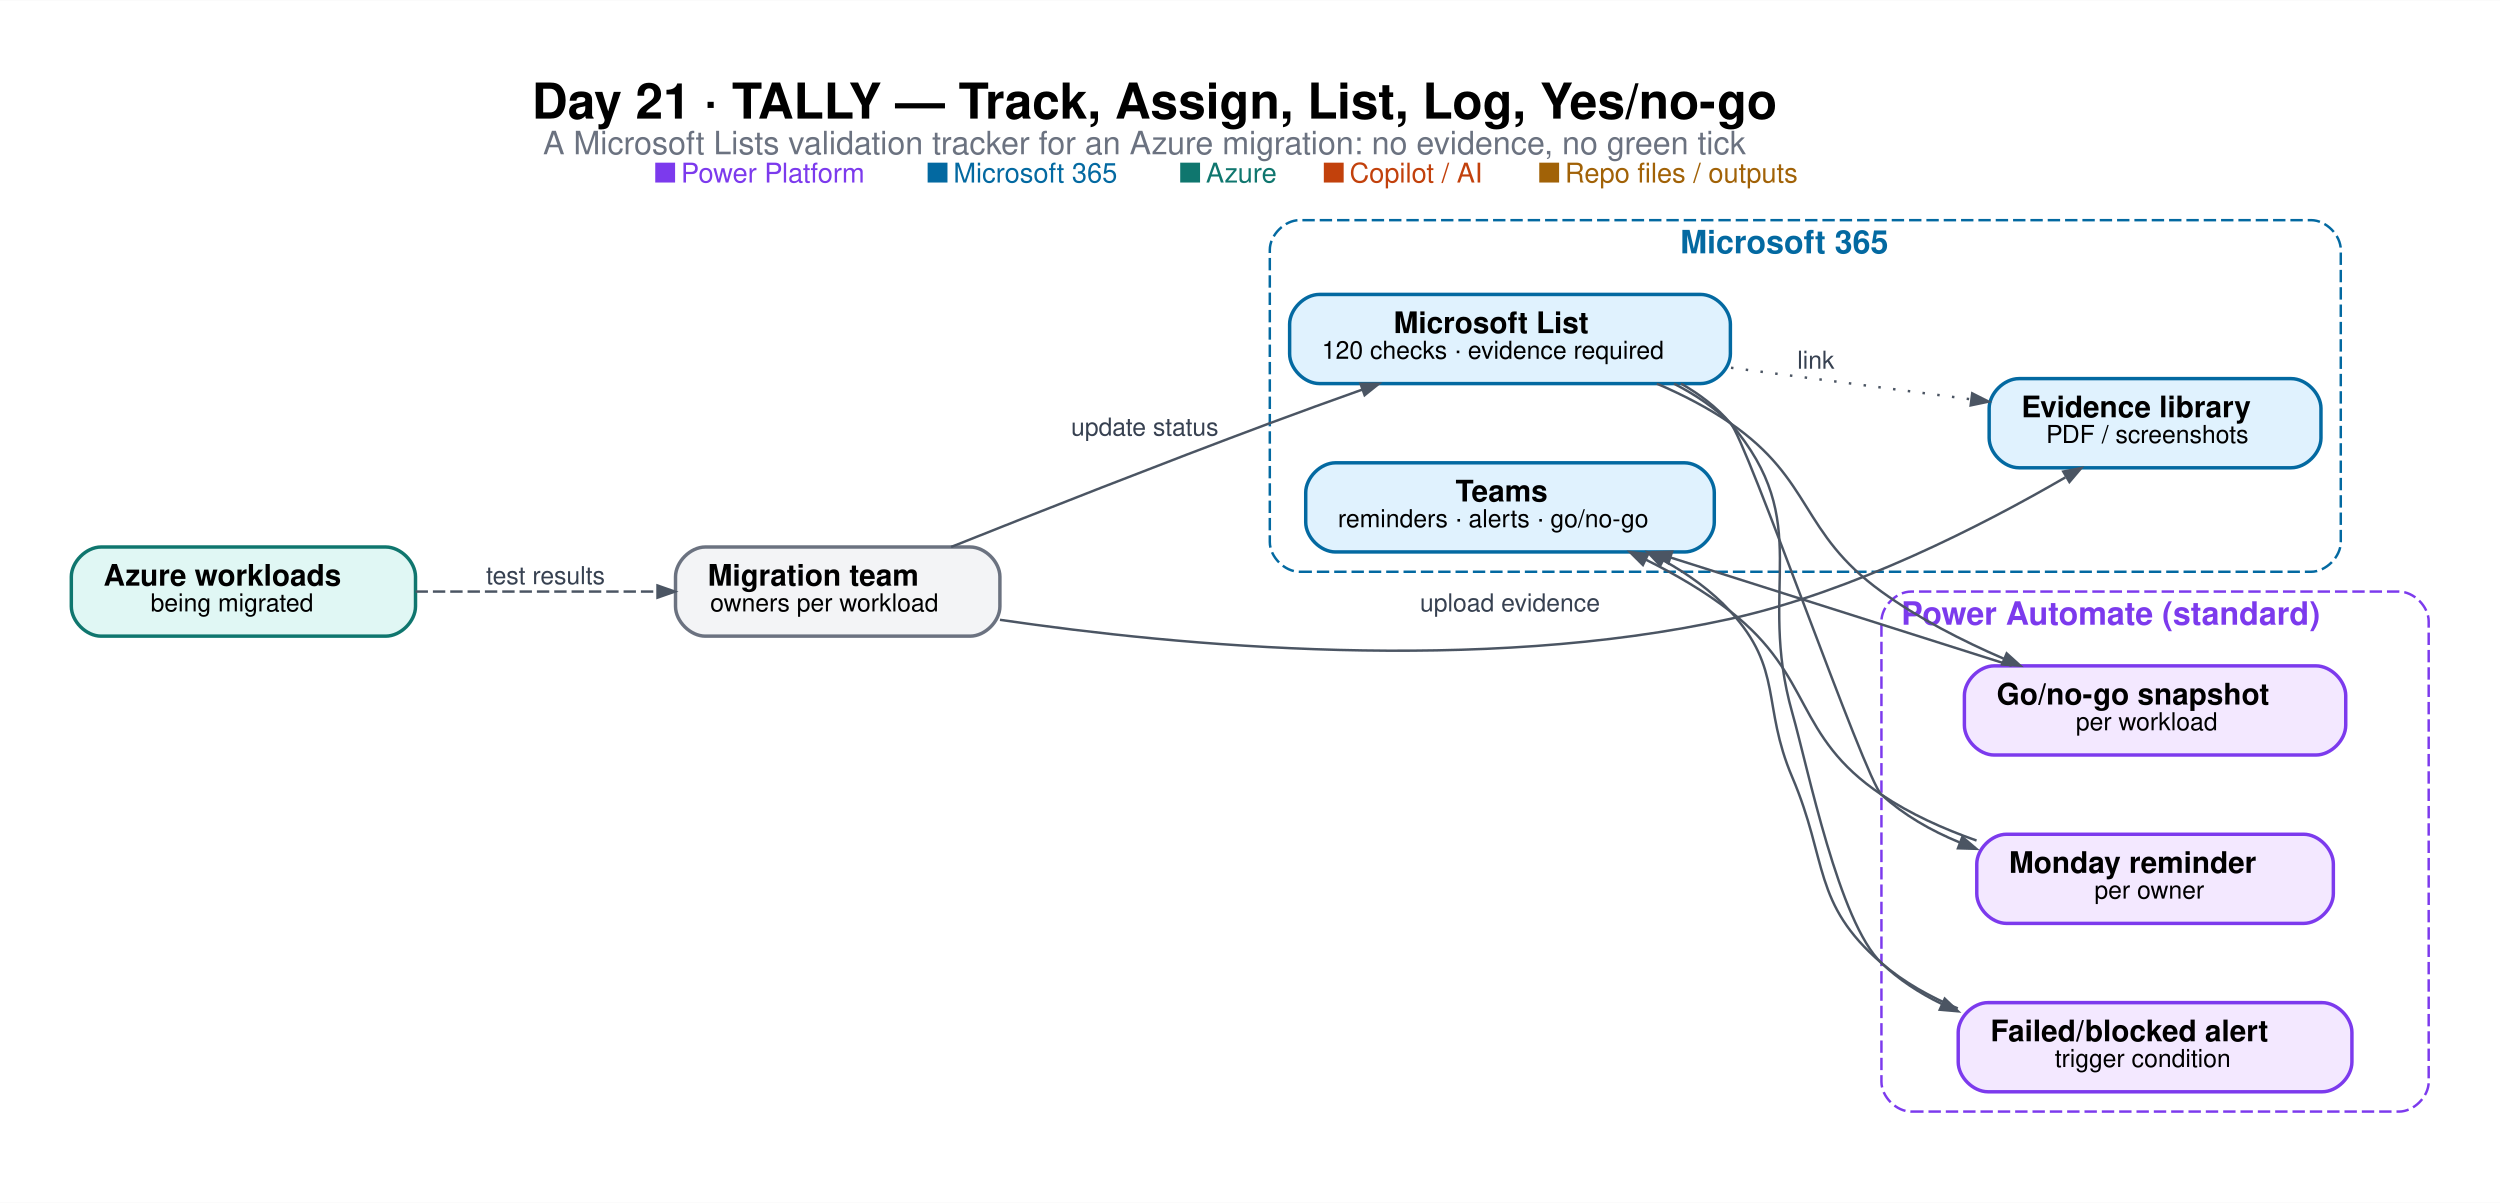
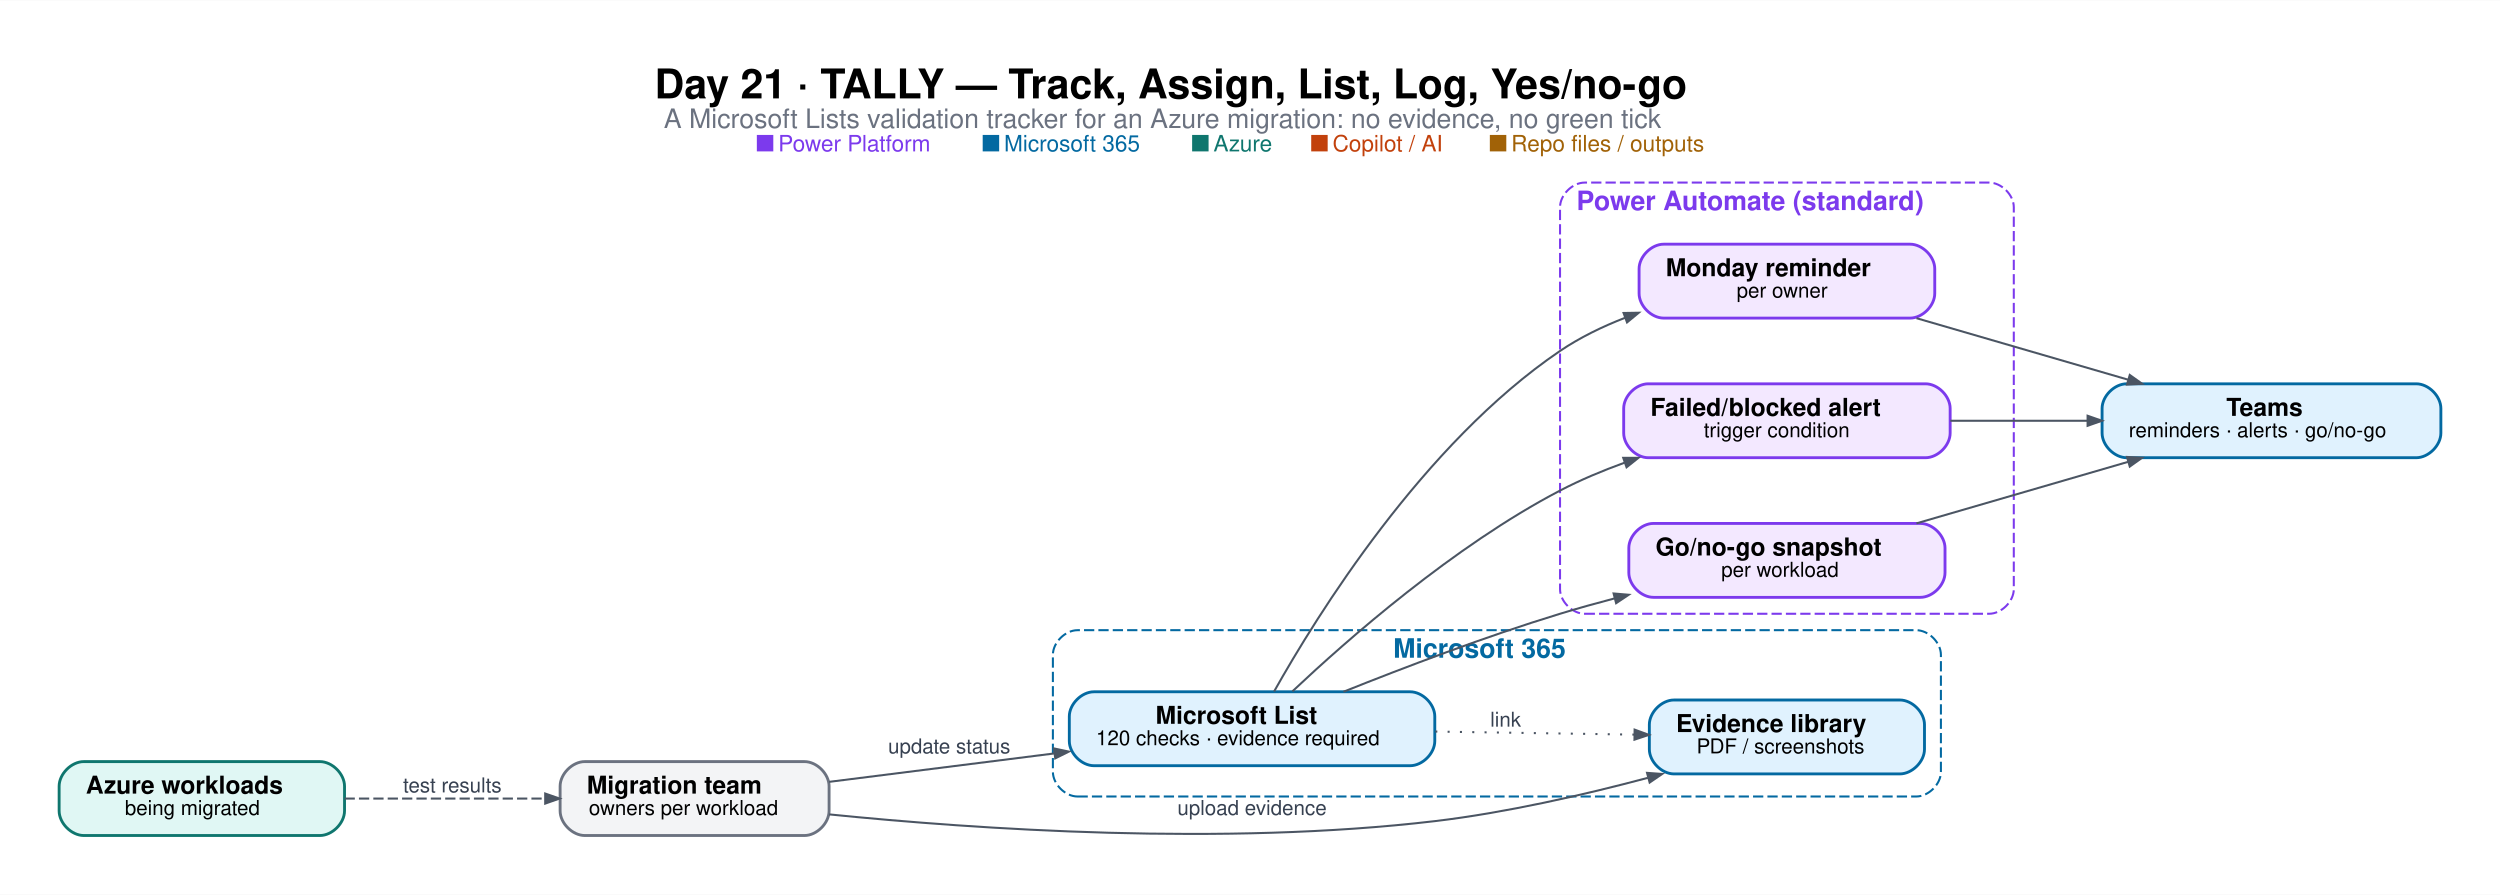
- <svg xmlns="http://www.w3.org/2000/svg" width="1010pt" height="486pt" viewBox="0.00 0.00 1009.60 485.60">
-   <g id="graph0" class="graph" transform="scale(1 1) rotate(0) translate(28.8 456.8)">
-     <polygon fill="white" stroke="transparent" points="-28.8,28.8 -28.8,-456.8 980.8,-456.8 980.8,28.8 -28.8,28.8" />
-     <text text-anchor="start" x="186" y="-409" font-family="Helvetica,sans-Serif" font-weight="bold" font-size="20.00">Day 21 · TALLY — Track, Assign, List, Log, Yes/no-go</text>
-     <text text-anchor="start" x="190.5" y="-394.6" font-family="Helvetica,sans-Serif" font-size="13.00" fill="#6b7280">A Microsoft Lists validation tracker for an Azure migration: no evidence, no green tick</text>
-     <text text-anchor="start" x="236.5" y="-383.2" font-family="Helvetica,sans-Serif" font-size="11.00" fill="#7c3aed">■ Power Platform</text>
-     <text text-anchor="start" x="334.5" y="-383.2" font-family="Helvetica,sans-Serif" font-size="11.00" fill="#6b7280">   </text>
-     <text text-anchor="start" x="346.5" y="-383.2" font-family="Helvetica,sans-Serif" font-size="11.00" fill="#0369a1">■ Microsoft 365</text>
-     <text text-anchor="start" x="436.5" y="-383.2" font-family="Helvetica,sans-Serif" font-size="11.00" fill="#6b7280">   </text>
-     <text text-anchor="start" x="448.5" y="-383.2" font-family="Helvetica,sans-Serif" font-size="11.00" fill="#0f766e">■ Azure</text>
-     <text text-anchor="start" x="494.5" y="-383.2" font-family="Helvetica,sans-Serif" font-size="11.00" fill="#6b7280">   </text>
-     <text text-anchor="start" x="506.5" y="-383.2" font-family="Helvetica,sans-Serif" font-size="11.00" fill="#c2410c">■ Copilot / AI</text>
-     <text text-anchor="start" x="581.5" y="-383.2" font-family="Helvetica,sans-Serif" font-size="11.00" fill="#6b7280">   </text>
-     <text text-anchor="start" x="593.5" y="-383.2" font-family="Helvetica,sans-Serif" font-size="11.00" fill="#a16207">■ Repo files / outputs</text>
+ <svg xmlns="http://www.w3.org/2000/svg" width="1218pt" height="436pt" viewBox="0.00 0.00 1217.60 435.60">
+   <g id="graph0" class="graph" transform="scale(1 1) rotate(0) translate(28.8 406.8)">
+     <polygon fill="white" stroke="transparent" points="-28.8,28.8 -28.8,-406.8 1188.8,-406.8 1188.8,28.8 -28.8,28.8" />
+     <text text-anchor="start" x="290" y="-359" font-family="Helvetica,sans-Serif" font-weight="bold" font-size="20.00">Day 21 · TALLY — Track, Assign, List, Log, Yes/no-go</text>
+     <text text-anchor="start" x="294.5" y="-344.6" font-family="Helvetica,sans-Serif" font-size="13.00" fill="#6b7280">A Microsoft Lists validation tracker for an Azure migration: no evidence, no green tick</text>
+     <text text-anchor="start" x="340.5" y="-333.2" font-family="Helvetica,sans-Serif" font-size="11.00" fill="#7c3aed">■ Power Platform</text>
+     <text text-anchor="start" x="438.5" y="-333.2" font-family="Helvetica,sans-Serif" font-size="11.00" fill="#6b7280">   </text>
+     <text text-anchor="start" x="450.5" y="-333.2" font-family="Helvetica,sans-Serif" font-size="11.00" fill="#0369a1">■ Microsoft 365</text>
+     <text text-anchor="start" x="540.5" y="-333.2" font-family="Helvetica,sans-Serif" font-size="11.00" fill="#6b7280">   </text>
+     <text text-anchor="start" x="552.5" y="-333.2" font-family="Helvetica,sans-Serif" font-size="11.00" fill="#0f766e">■ Azure</text>
+     <text text-anchor="start" x="598.5" y="-333.2" font-family="Helvetica,sans-Serif" font-size="11.00" fill="#6b7280">   </text>
+     <text text-anchor="start" x="610.5" y="-333.2" font-family="Helvetica,sans-Serif" font-size="11.00" fill="#c2410c">■ Copilot / AI</text>
+     <text text-anchor="start" x="685.5" y="-333.2" font-family="Helvetica,sans-Serif" font-size="11.00" fill="#6b7280">   </text>
+     <text text-anchor="start" x="697.5" y="-333.2" font-family="Helvetica,sans-Serif" font-size="11.00" fill="#a16207">■ Repo files / outputs</text>
    <g id="clust1" class="cluster">
-       <path fill="white" stroke="#0369a1" stroke-dasharray="5,2" d="M496,-226C496,-226 904.5,-226 904.5,-226 910.5,-226 916.5,-232 916.5,-238 916.5,-238 916.5,-356 916.5,-356 916.5,-362 910.5,-368 904.5,-368 904.5,-368 496,-368 496,-368 490,-368 484,-362 484,-356 484,-356 484,-238 484,-238 484,-232 490,-226 496,-226" />
-       <text text-anchor="start" x="649.75" y="-354.6" font-family="Helvetica,sans-Serif" font-weight="bold" font-size="13.00" fill="#0369a1">Microsoft 365</text>
+       <path fill="white" stroke="#0369a1" stroke-dasharray="5,2" d="M496,-19C496,-19 904.5,-19 904.5,-19 910.5,-19 916.5,-25 916.5,-31 916.5,-31 916.5,-88 916.5,-88 916.5,-94 910.5,-100 904.5,-100 904.5,-100 496,-100 496,-100 490,-100 484,-94 484,-88 484,-88 484,-31 484,-31 484,-25 490,-19 496,-19" />
+       <text text-anchor="start" x="649.75" y="-86.6" font-family="Helvetica,sans-Serif" font-weight="bold" font-size="13.00" fill="#0369a1">Microsoft 365</text>
    </g>
    <g id="clust2" class="cluster">
-       <path fill="white" stroke="#7c3aed" stroke-dasharray="5,2" d="M743,-8C743,-8 940,-8 940,-8 946,-8 952,-14 952,-20 952,-20 952,-206 952,-206 952,-212 946,-218 940,-218 940,-218 743,-218 743,-218 737,-218 731,-212 731,-206 731,-206 731,-20 731,-20 731,-14 737,-8 743,-8" />
-       <text text-anchor="start" x="739" y="-204.6" font-family="Helvetica,sans-Serif" font-weight="bold" font-size="13.00" fill="#7c3aed">Power Automate (standard)</text>
+       <path fill="white" stroke="#7c3aed" stroke-dasharray="5,2" d="M743,-108C743,-108 940,-108 940,-108 946,-108 952,-114 952,-120 952,-120 952,-306 952,-306 952,-312 946,-318 940,-318 940,-318 743,-318 743,-318 737,-318 731,-312 731,-306 731,-306 731,-120 731,-120 731,-114 737,-108 743,-108" />
+       <text text-anchor="start" x="739" y="-304.6" font-family="Helvetica,sans-Serif" font-weight="bold" font-size="13.00" fill="#7c3aed">Power Automate (standard)</text>
    </g>
    <g id="node1" class="node">
-       <path fill="#f3f4f6" stroke="#6b7280" stroke-width="1.4" d="M363,-236C363,-236 256,-236 256,-236 250,-236 244,-230 244,-224 244,-224 244,-212 244,-212 244,-206 250,-200 256,-200 256,-200 363,-200 363,-200 369,-200 375,-206 375,-212 375,-212 375,-224 375,-224 375,-230 369,-236 363,-236" />
-       <text text-anchor="start" x="257" y="-220.4" font-family="Helvetica,sans-Serif" font-weight="bold" font-size="12.00">Migration team</text>
-       <text text-anchor="start" x="258" y="-210" font-family="Helvetica,sans-Serif" font-size="10.00">owners per workload</text>
+       <path fill="#f3f4f6" stroke="#6b7280" stroke-width="1.4" d="M363,-36C363,-36 256,-36 256,-36 250,-36 244,-30 244,-24 244,-24 244,-12 244,-12 244,-6 250,0 256,0 256,0 363,0 363,0 369,0 375,-6 375,-12 375,-12 375,-24 375,-24 375,-30 369,-36 363,-36" />
+       <text text-anchor="start" x="257" y="-20.4" font-family="Helvetica,sans-Serif" font-weight="bold" font-size="12.00">Migration team</text>
+       <text text-anchor="start" x="258" y="-10" font-family="Helvetica,sans-Serif" font-size="10.00">owners per workload</text>
    </g>
    <g id="node2" class="node">
-       <path fill="#e0f2fe" stroke="#0369a1" stroke-width="1.4" d="M658,-338C658,-338 504,-338 504,-338 498,-338 492,-332 492,-326 492,-326 492,-314 492,-314 492,-308 498,-302 504,-302 504,-302 658,-302 658,-302 664,-302 670,-308 670,-314 670,-314 670,-326 670,-326 670,-332 664,-338 658,-338" />
-       <text text-anchor="start" x="534" y="-322.4" font-family="Helvetica,sans-Serif" font-weight="bold" font-size="12.00">Microsoft List</text>
-       <text text-anchor="start" x="505" y="-312" font-family="Helvetica,sans-Serif" font-size="10.00">120 checks · evidence required</text>
+       <path fill="#e0f2fe" stroke="#0369a1" stroke-width="1.4" d="M658,-70C658,-70 504,-70 504,-70 498,-70 492,-64 492,-58 492,-58 492,-46 492,-46 492,-40 498,-34 504,-34 504,-34 658,-34 658,-34 664,-34 670,-40 670,-46 670,-46 670,-58 670,-58 670,-64 664,-70 658,-70" />
+       <text text-anchor="start" x="534" y="-54.4" font-family="Helvetica,sans-Serif" font-weight="bold" font-size="12.00">Microsoft List</text>
+       <text text-anchor="start" x="505" y="-44" font-family="Helvetica,sans-Serif" font-size="10.00">120 checks · evidence required</text>
    </g>
    <g id="edge1" class="edge">
-       <path fill="none" stroke="#4b5563" d="M355.28,-236.02C390.22,-249.97 440.05,-269.61 484,-286 496.02,-290.48 508.94,-295.16 521.28,-299.55" />
-       <polygon fill="#4b5563" stroke="#4b5563" points="520.65,-301.93 528.07,-301.96 522.29,-297.31 520.65,-301.93" />
-       <text text-anchor="middle" x="433.5" y="-281" font-family="Helvetica,sans-Serif" font-size="10.00" fill="#374151">update status</text>
+       <path fill="none" stroke="#4b5563" d="M375.05,-26.14C407.83,-30.28 448.29,-35.38 484.58,-39.96" />
+       <polygon fill="#4b5563" stroke="#4b5563" points="484.53,-42.42 491.78,-40.87 485.14,-37.56 484.53,-42.42" />
+       <text text-anchor="middle" x="433.5" y="-40" font-family="Helvetica,sans-Serif" font-size="10.00" fill="#374151">update status</text>
    </g>
    <g id="node3" class="node">
-       <path fill="#e0f2fe" stroke="#0369a1" stroke-width="1.4" d="M896.5,-304C896.5,-304 786.5,-304 786.5,-304 780.5,-304 774.5,-298 774.5,-292 774.5,-292 774.5,-280 774.5,-280 774.5,-274 780.5,-268 786.5,-268 786.5,-268 896.5,-268 896.5,-268 902.5,-268 908.5,-274 908.5,-280 908.5,-280 908.5,-292 908.5,-292 908.5,-298 902.5,-304 896.5,-304" />
-       <text text-anchor="start" x="787.5" y="-288.4" font-family="Helvetica,sans-Serif" font-weight="bold" font-size="12.00">Evidence library</text>
-       <text text-anchor="start" x="797.5" y="-278" font-family="Helvetica,sans-Serif" font-size="10.00">PDF / screenshots</text>
+       <path fill="#e0f2fe" stroke="#0369a1" stroke-width="1.4" d="M896.5,-66C896.5,-66 786.5,-66 786.5,-66 780.5,-66 774.5,-60 774.5,-54 774.5,-54 774.5,-42 774.5,-42 774.5,-36 780.5,-30 786.5,-30 786.5,-30 896.5,-30 896.5,-30 902.5,-30 908.5,-36 908.5,-42 908.5,-42 908.5,-54 908.5,-54 908.5,-60 902.5,-66 896.5,-66" />
+       <text text-anchor="start" x="787.5" y="-50.4" font-family="Helvetica,sans-Serif" font-weight="bold" font-size="12.00">Evidence library</text>
+       <text text-anchor="start" x="797.5" y="-40" font-family="Helvetica,sans-Serif" font-size="10.00">PDF / screenshots</text>
    </g>
    <g id="edge2" class="edge">
-       <path fill="none" stroke="#4b5563" d="M375.02,-206.6C447.67,-195.94 568.78,-184.69 670,-207 719.58,-217.93 771.89,-244.76 805.29,-264.13" />
-       <polygon fill="#4b5563" stroke="#4b5563" points="804.43,-266.47 811.71,-267.9 806.91,-262.24 804.43,-266.47" />
-       <text text-anchor="middle" x="581" y="-210" font-family="Helvetica,sans-Serif" font-size="10.00" fill="#374151">upload evidence</text>
+       <path fill="none" stroke="#4b5563" d="M375.04,-10.29C447.19,-3 567.38,5.17 670,-7 704.71,-11.11 742.58,-19.79 773.8,-28.1" />
+       <polygon fill="#4b5563" stroke="#4b5563" points="773.37,-30.52 780.76,-29.98 774.64,-25.79 773.37,-30.52" />
+       <text text-anchor="middle" x="581" y="-10" font-family="Helvetica,sans-Serif" font-size="10.00" fill="#374151">upload evidence</text>
    </g>
    <g id="edge3" class="edge">
-       <path fill="none" stroke="#4b5563" stroke-dasharray="1,5" d="M670.24,-308.39C701.79,-304.24 736.97,-299.62 767.13,-295.65" />
-       <polygon fill="#4b5563" stroke="#4b5563" points="767.66,-298.05 774.29,-294.71 767.03,-293.19 767.66,-298.05" />
-       <text text-anchor="middle" x="704.5" y="-308" font-family="Helvetica,sans-Serif" font-size="10.00" fill="#374151">link</text>
+       <path fill="none" stroke="#4b5563" stroke-dasharray="1,5" d="M670.24,-50.63C701.79,-50.15 736.97,-49.6 767.13,-49.14" />
+       <polygon fill="#4b5563" stroke="#4b5563" points="767.32,-51.58 774.29,-49.02 767.25,-46.68 767.32,-51.58" />
+       <text text-anchor="middle" x="704.5" y="-53" font-family="Helvetica,sans-Serif" font-size="10.00" fill="#374151">link</text>
    </g>
    <g id="node5" class="node">
-       <path fill="#f3e8ff" stroke="#7c3aed" stroke-width="1.4" d="M901.5,-120C901.5,-120 781.5,-120 781.5,-120 775.5,-120 769.5,-114 769.5,-108 769.5,-108 769.5,-96 769.5,-96 769.5,-90 775.5,-84 781.5,-84 781.5,-84 901.5,-84 901.5,-84 907.5,-84 913.5,-90 913.5,-96 913.5,-96 913.5,-108 913.5,-108 913.5,-114 907.5,-120 901.5,-120" />
-       <text text-anchor="start" x="782.5" y="-104.4" font-family="Helvetica,sans-Serif" font-weight="bold" font-size="12.00">Monday reminder</text>
-       <text text-anchor="start" x="817" y="-94" font-family="Helvetica,sans-Serif" font-size="10.00">per owner</text>
+       <path fill="#f3e8ff" stroke="#7c3aed" stroke-width="1.4" d="M901.5,-288C901.5,-288 781.5,-288 781.5,-288 775.5,-288 769.5,-282 769.5,-276 769.5,-276 769.5,-264 769.5,-264 769.5,-258 775.5,-252 781.5,-252 781.5,-252 901.5,-252 901.5,-252 907.5,-252 913.5,-258 913.5,-264 913.5,-264 913.5,-276 913.5,-276 913.5,-282 907.5,-288 901.5,-288" />
+       <text text-anchor="start" x="782.5" y="-272.4" font-family="Helvetica,sans-Serif" font-weight="bold" font-size="12.00">Monday reminder</text>
+       <text text-anchor="start" x="817" y="-262" font-family="Helvetica,sans-Serif" font-size="10.00">per owner</text>
    </g>
    <g id="edge4" class="edge">
-       <path fill="none" stroke="#4b5563" d="M647.23,-301.94C655.57,-297.67 663.46,-292.43 670,-286 676.42,-279.69 724.37,-142.08 731,-136 740.01,-127.73 751,-121.47 762.5,-116.73" />
-       <polygon fill="#4b5563" stroke="#4b5563" points="763.67,-118.91 769.33,-114.11 761.91,-114.33 763.67,-118.91" />
+       <path fill="none" stroke="#4b5563" d="M591.73,-70.14C612.4,-106.96 664.31,-190.8 731,-236 740.64,-242.53 751.6,-247.86 762.76,-252.18" />
+       <polygon fill="#4b5563" stroke="#4b5563" points="761.94,-254.49 769.35,-254.62 763.63,-249.89 761.94,-254.49" />
    </g>
    <g id="node6" class="node">
-       <path fill="#f3e8ff" stroke="#7c3aed" stroke-width="1.4" d="M909,-52C909,-52 774,-52 774,-52 768,-52 762,-46 762,-40 762,-40 762,-28 762,-28 762,-22 768,-16 774,-16 774,-16 909,-16 909,-16 915,-16 921,-22 921,-28 921,-28 921,-40 921,-40 921,-46 915,-52 909,-52" />
-       <text text-anchor="start" x="775" y="-36.4" font-family="Helvetica,sans-Serif" font-weight="bold" font-size="12.00">Failed/blocked alert</text>
-       <text text-anchor="start" x="801" y="-26" font-family="Helvetica,sans-Serif" font-size="10.00">trigger condition</text>
+       <path fill="#f3e8ff" stroke="#7c3aed" stroke-width="1.4" d="M909,-220C909,-220 774,-220 774,-220 768,-220 762,-214 762,-208 762,-208 762,-196 762,-196 762,-190 768,-184 774,-184 774,-184 909,-184 909,-184 915,-184 921,-190 921,-196 921,-196 921,-208 921,-208 921,-214 915,-220 909,-220" />
+       <text text-anchor="start" x="775" y="-204.4" font-family="Helvetica,sans-Serif" font-weight="bold" font-size="12.00">Failed/blocked alert</text>
+       <text text-anchor="start" x="801" y="-194" font-family="Helvetica,sans-Serif" font-size="10.00">trigger condition</text>
    </g>
    <g id="edge5" class="edge">
-       <path fill="none" stroke="#4b5563" d="M650.05,-301.98C657.56,-297.73 664.47,-292.48 670,-286 704.51,-245.55 680.49,-220.15 695,-169 701.5,-146.08 713.81,-84.5 731,-68 738.05,-61.24 746.42,-55.81 755.35,-51.47" />
-       <polygon fill="#4b5563" stroke="#4b5563" points="756.57,-53.61 761.94,-48.5 754.55,-49.14 756.57,-53.61" />
+       <path fill="none" stroke="#4b5563" d="M600.66,-70.22C627.44,-95.46 679.28,-140.99 731,-168 740.86,-173.15 751.64,-177.67 762.46,-181.6" />
+       <polygon fill="#4b5563" stroke="#4b5563" points="761.78,-183.95 769.2,-183.96 763.4,-179.33 761.78,-183.95" />
    </g>
    <g id="node7" class="node">
-       <path fill="#f3e8ff" stroke="#7c3aed" stroke-width="1.4" d="M906.5,-188C906.5,-188 776.5,-188 776.5,-188 770.5,-188 764.5,-182 764.5,-176 764.5,-176 764.5,-164 764.5,-164 764.5,-158 770.5,-152 776.5,-152 776.5,-152 906.5,-152 906.5,-152 912.5,-152 918.5,-158 918.5,-164 918.5,-164 918.5,-176 918.5,-176 918.5,-182 912.5,-188 906.5,-188" />
-       <text text-anchor="start" x="777.5" y="-172.4" font-family="Helvetica,sans-Serif" font-weight="bold" font-size="12.00">Go/no-go snapshot</text>
-       <text text-anchor="start" x="809.5" y="-162" font-family="Helvetica,sans-Serif" font-size="10.00">per workload</text>
+       <path fill="#f3e8ff" stroke="#7c3aed" stroke-width="1.4" d="M906.5,-152C906.5,-152 776.5,-152 776.5,-152 770.5,-152 764.5,-146 764.5,-140 764.5,-140 764.5,-128 764.5,-128 764.5,-122 770.5,-116 776.5,-116 776.5,-116 906.5,-116 906.5,-116 912.5,-116 918.5,-122 918.5,-128 918.5,-128 918.5,-140 918.5,-140 918.5,-146 912.5,-152 906.5,-152" />
+       <text text-anchor="start" x="777.5" y="-136.4" font-family="Helvetica,sans-Serif" font-weight="bold" font-size="12.00">Go/no-go snapshot</text>
+       <text text-anchor="start" x="809.5" y="-126" font-family="Helvetica,sans-Serif" font-size="10.00">per workload</text>
    </g>
    <g id="edge6" class="edge">
-       <path fill="none" stroke="#4b5563" d="M640.3,-301.96C650.64,-297.53 660.97,-292.23 670,-286 703.41,-262.94 698.11,-241.8 731,-218 745.92,-207.2 763.65,-198.13 780.45,-190.87" />
-       <polygon fill="#4b5563" stroke="#4b5563" points="781.58,-193.05 787.08,-188.08 779.68,-188.54 781.58,-193.05" />
+       <path fill="none" stroke="#4b5563" d="M625.51,-70.01C654.96,-81.8 694.92,-96.99 731,-108 739.56,-110.61 748.57,-113.13 757.58,-115.49" />
+       <polygon fill="#4b5563" stroke="#4b5563" points="757.08,-117.89 764.47,-117.26 758.31,-113.14 757.08,-117.89" />
    </g>
    <g id="node4" class="node">
-       <path fill="#e0f2fe" stroke="#0369a1" stroke-width="1.4" d="M651.5,-270C651.5,-270 510.5,-270 510.5,-270 504.5,-270 498.5,-264 498.5,-258 498.5,-258 498.5,-246 498.5,-246 498.5,-240 504.5,-234 510.5,-234 510.5,-234 651.5,-234 651.5,-234 657.5,-234 663.5,-240 663.5,-246 663.5,-246 663.5,-258 663.5,-258 663.5,-264 657.5,-270 651.5,-270" />
-       <text text-anchor="start" x="559" y="-254.4" font-family="Helvetica,sans-Serif" font-weight="bold" font-size="12.00">Teams</text>
-       <text text-anchor="start" x="511.5" y="-244" font-family="Helvetica,sans-Serif" font-size="10.00">reminders · alerts · go/no-go</text>
+       <path fill="#e0f2fe" stroke="#0369a1" stroke-width="1.4" d="M1148,-220C1148,-220 1007,-220 1007,-220 1001,-220 995,-214 995,-208 995,-208 995,-196 995,-196 995,-190 1001,-184 1007,-184 1007,-184 1148,-184 1148,-184 1154,-184 1160,-190 1160,-196 1160,-196 1160,-208 1160,-208 1160,-214 1154,-220 1148,-220" />
+       <text text-anchor="start" x="1055.5" y="-204.4" font-family="Helvetica,sans-Serif" font-weight="bold" font-size="12.00">Teams</text>
+       <text text-anchor="start" x="1008" y="-194" font-family="Helvetica,sans-Serif" font-size="10.00">reminders · alerts · go/no-go</text>
    </g>
    <g id="edge7" class="edge">
-       <path fill="none" stroke="#4b5563" d="M769.41,-117.46C756,-122.17 742.57,-128.23 731,-136 695.61,-159.76 703.58,-183.75 670,-210 659.76,-218 647.74,-224.98 635.94,-230.84" />
-       <polygon fill="#4b5563" stroke="#4b5563" points="634.67,-228.73 629.42,-233.97 636.79,-233.15 634.67,-228.73" />
+       <path fill="none" stroke="#4b5563" d="M904.59,-251.96C936.32,-242.74 975.02,-231.49 1007.65,-222.01" />
+       <polygon fill="#4b5563" stroke="#4b5563" points="1008.48,-224.32 1014.52,-220.01 1007.12,-219.61 1008.48,-224.32" />
    </g>
    <g id="edge8" class="edge">
-       <path fill="none" stroke="#4b5563" d="M761.84,-49.66C750.68,-54.28 739.97,-60.26 731,-68 703.01,-92.16 709.48,-108.98 695,-143 682.55,-172.25 691.46,-186.56 670,-210 662.43,-218.27 652.88,-225.08 642.89,-230.62" />
-       <polygon fill="#4b5563" stroke="#4b5563" points="641.68,-228.48 636.62,-233.91 643.96,-232.82 641.68,-228.48" />
+       <path fill="none" stroke="#4b5563" d="M921.07,-202C942.51,-202 965.9,-202 987.86,-202" />
+       <polygon fill="#4b5563" stroke="#4b5563" points="987.94,-204.45 994.94,-202 987.94,-199.55 987.94,-204.45" />
    </g>
    <g id="edge9" class="edge">
-       <path fill="none" stroke="#4b5563" d="M783.6,-188.05C742.93,-200.95 688.16,-218.32 645.97,-231.71" />
-       <polygon fill="#4b5563" stroke="#4b5563" points="644.98,-229.45 639.05,-233.9 646.46,-234.12 644.98,-229.45" />
+       <path fill="none" stroke="#4b5563" d="M904.59,-152.04C936.32,-161.26 975.02,-172.51 1007.65,-181.99" />
+       <polygon fill="#4b5563" stroke="#4b5563" points="1007.12,-184.39 1014.52,-183.99 1008.48,-179.68 1007.12,-184.39" />
    </g>
    <g id="node8" class="node">
-       <path fill="#e0f7f4" stroke="#0f766e" stroke-width="1.4" d="M127,-236C127,-236 12,-236 12,-236 6,-236 0,-230 0,-224 0,-224 0,-212 0,-212 0,-206 6,-200 12,-200 12,-200 127,-200 127,-200 133,-200 139,-206 139,-212 139,-212 139,-224 139,-224 139,-230 133,-236 127,-236" />
-       <text text-anchor="start" x="13" y="-220.4" font-family="Helvetica,sans-Serif" font-weight="bold" font-size="12.00">Azure workloads</text>
-       <text text-anchor="start" x="32" y="-210" font-family="Helvetica,sans-Serif" font-size="10.00">being migrated</text>
+       <path fill="#e0f7f4" stroke="#0f766e" stroke-width="1.4" d="M127,-36C127,-36 12,-36 12,-36 6,-36 0,-30 0,-24 0,-24 0,-12 0,-12 0,-6 6,0 12,0 12,0 127,0 127,0 133,0 139,-6 139,-12 139,-12 139,-24 139,-24 139,-30 133,-36 127,-36" />
+       <text text-anchor="start" x="13" y="-20.4" font-family="Helvetica,sans-Serif" font-weight="bold" font-size="12.00">Azure workloads</text>
+       <text text-anchor="start" x="32" y="-10" font-family="Helvetica,sans-Serif" font-size="10.00">being migrated</text>
    </g>
    <g id="edge10" class="edge">
-       <path fill="none" stroke="#4b5563" stroke-dasharray="5,2" d="M139.02,-218C169.53,-218 205.48,-218 236.4,-218" />
-       <polygon fill="#4b5563" stroke="#4b5563" points="236.73,-220.45 243.73,-218 236.73,-215.55 236.73,-220.45" />
-       <text text-anchor="middle" x="191.5" y="-221" font-family="Helvetica,sans-Serif" font-size="10.00" fill="#374151">test results</text>
+       <path fill="none" stroke="#4b5563" stroke-dasharray="5,2" d="M139.02,-18C169.53,-18 205.48,-18 236.4,-18" />
+       <polygon fill="#4b5563" stroke="#4b5563" points="236.73,-20.45 243.73,-18 236.73,-15.55 236.73,-20.45" />
+       <text text-anchor="middle" x="191.5" y="-21" font-family="Helvetica,sans-Serif" font-size="10.00" fill="#374151">test results</text>
    </g>
  </g>
</svg>
